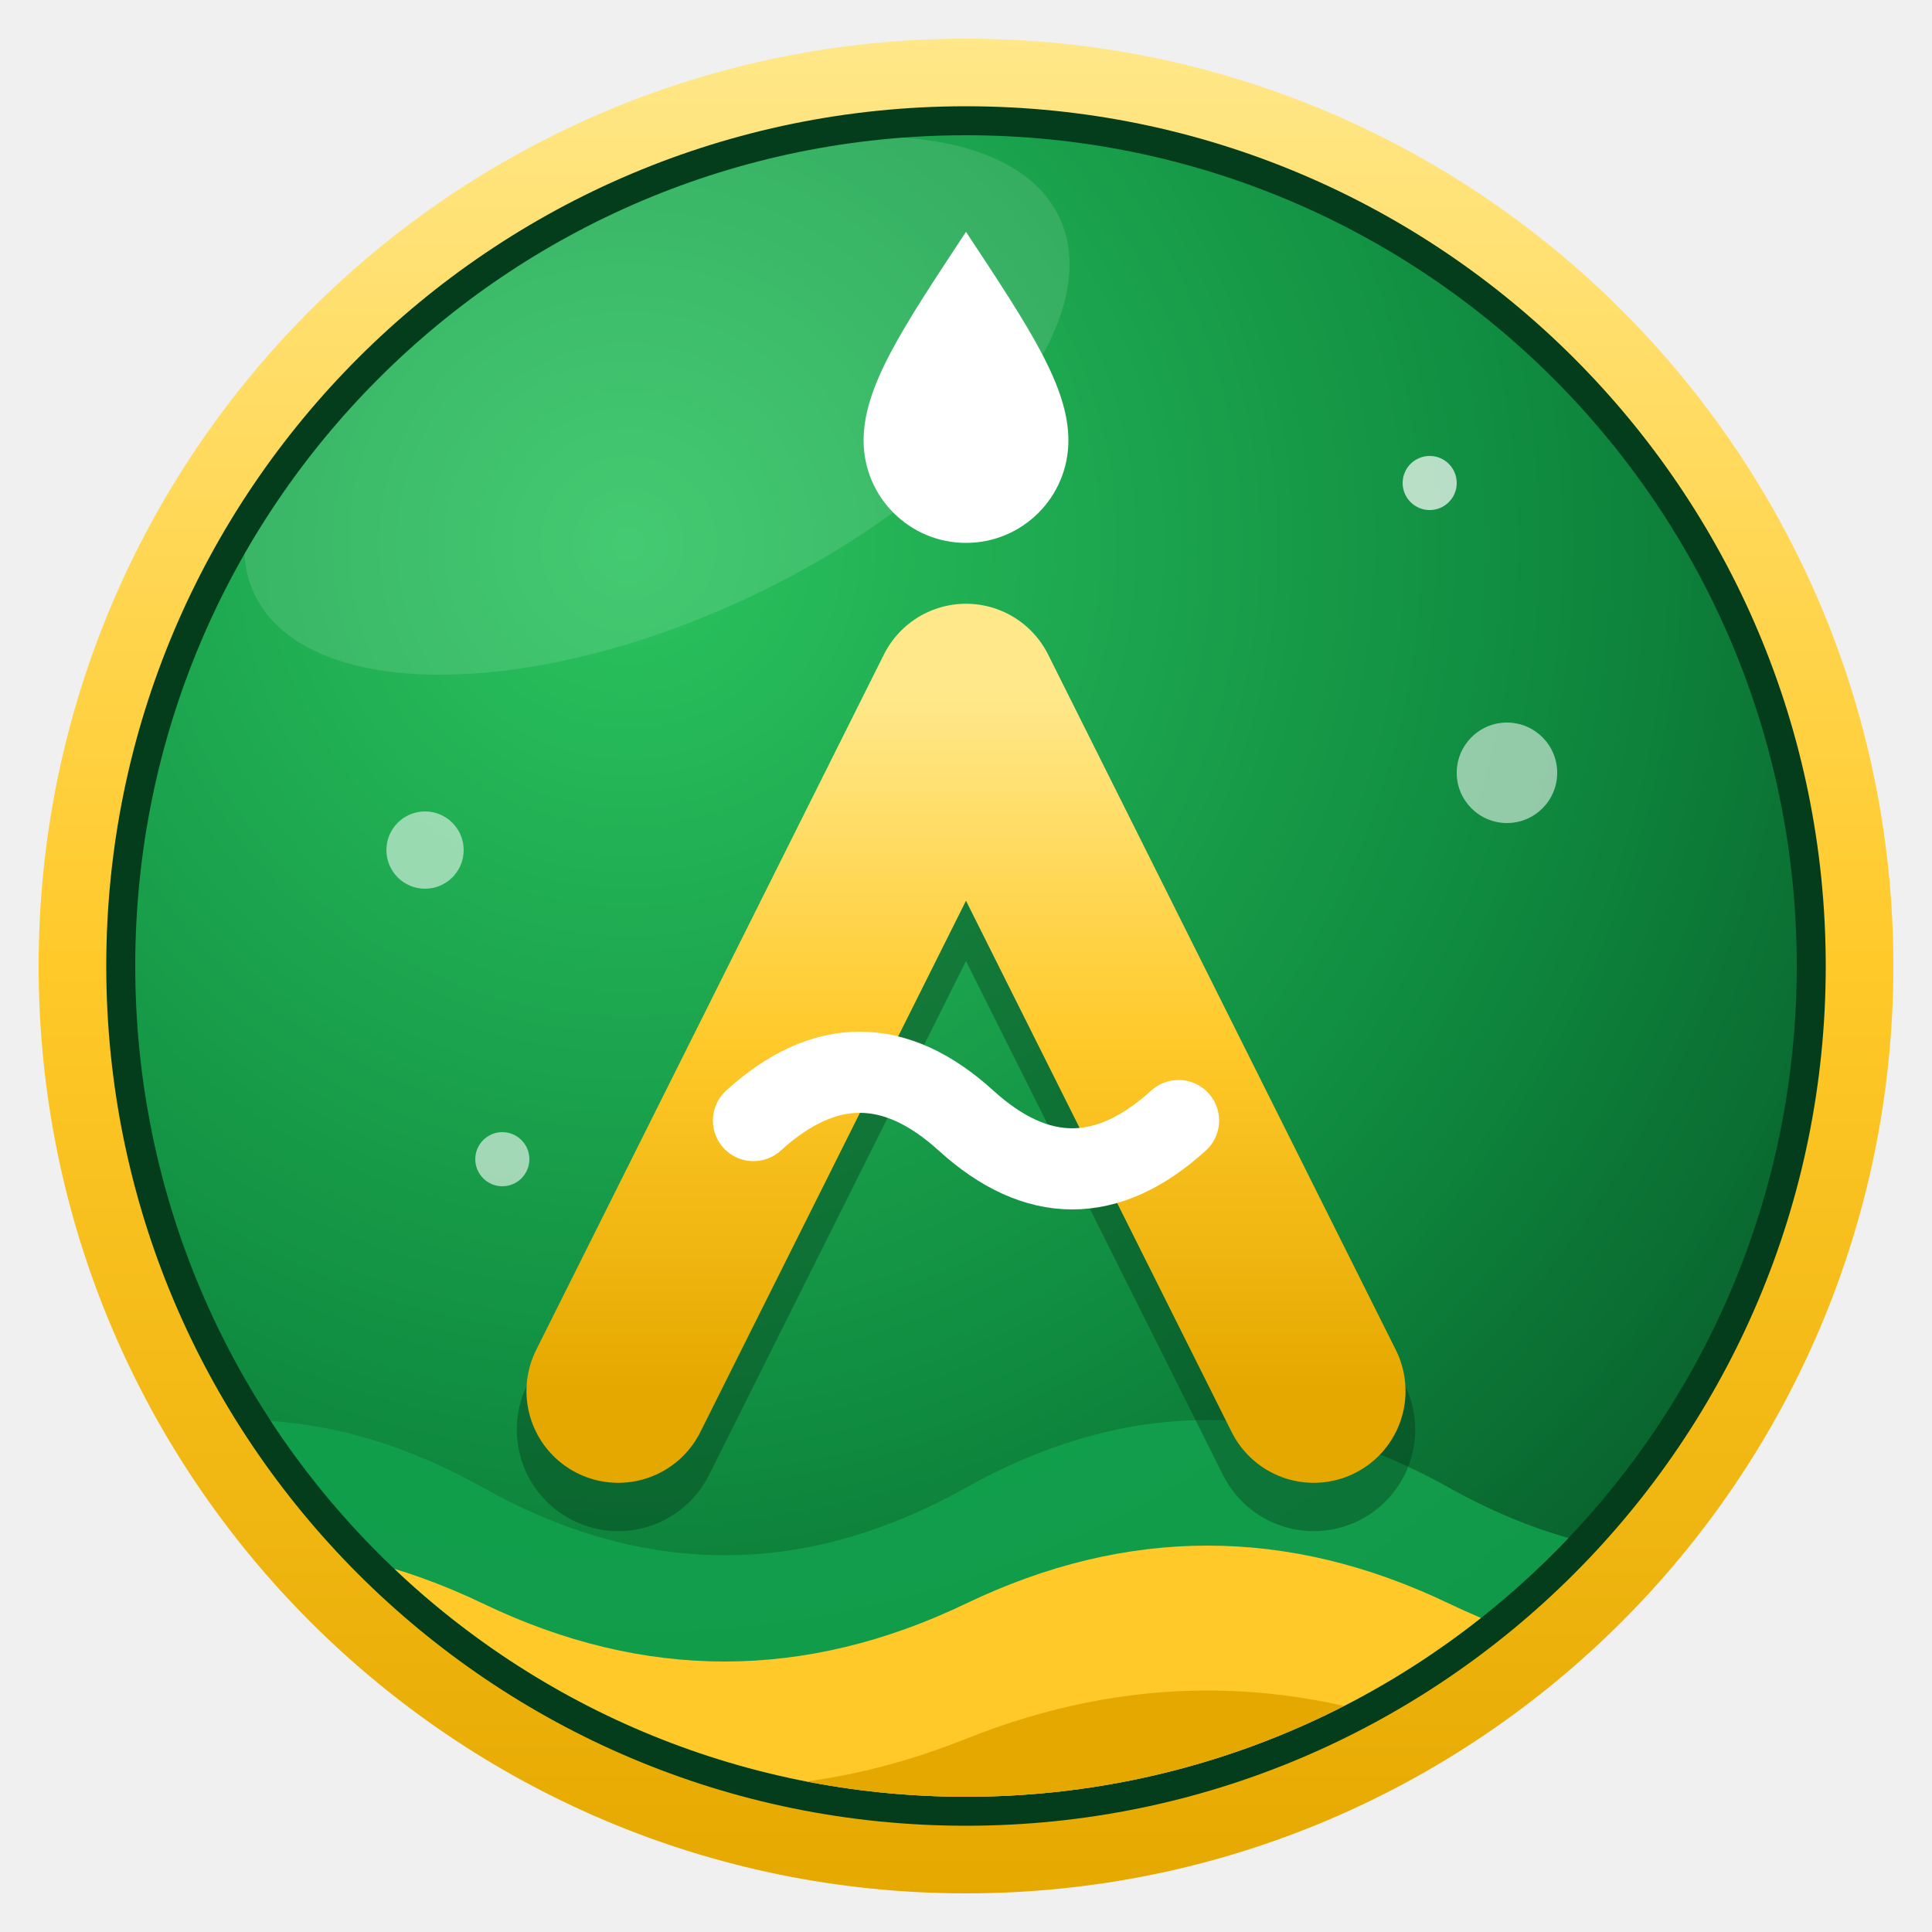
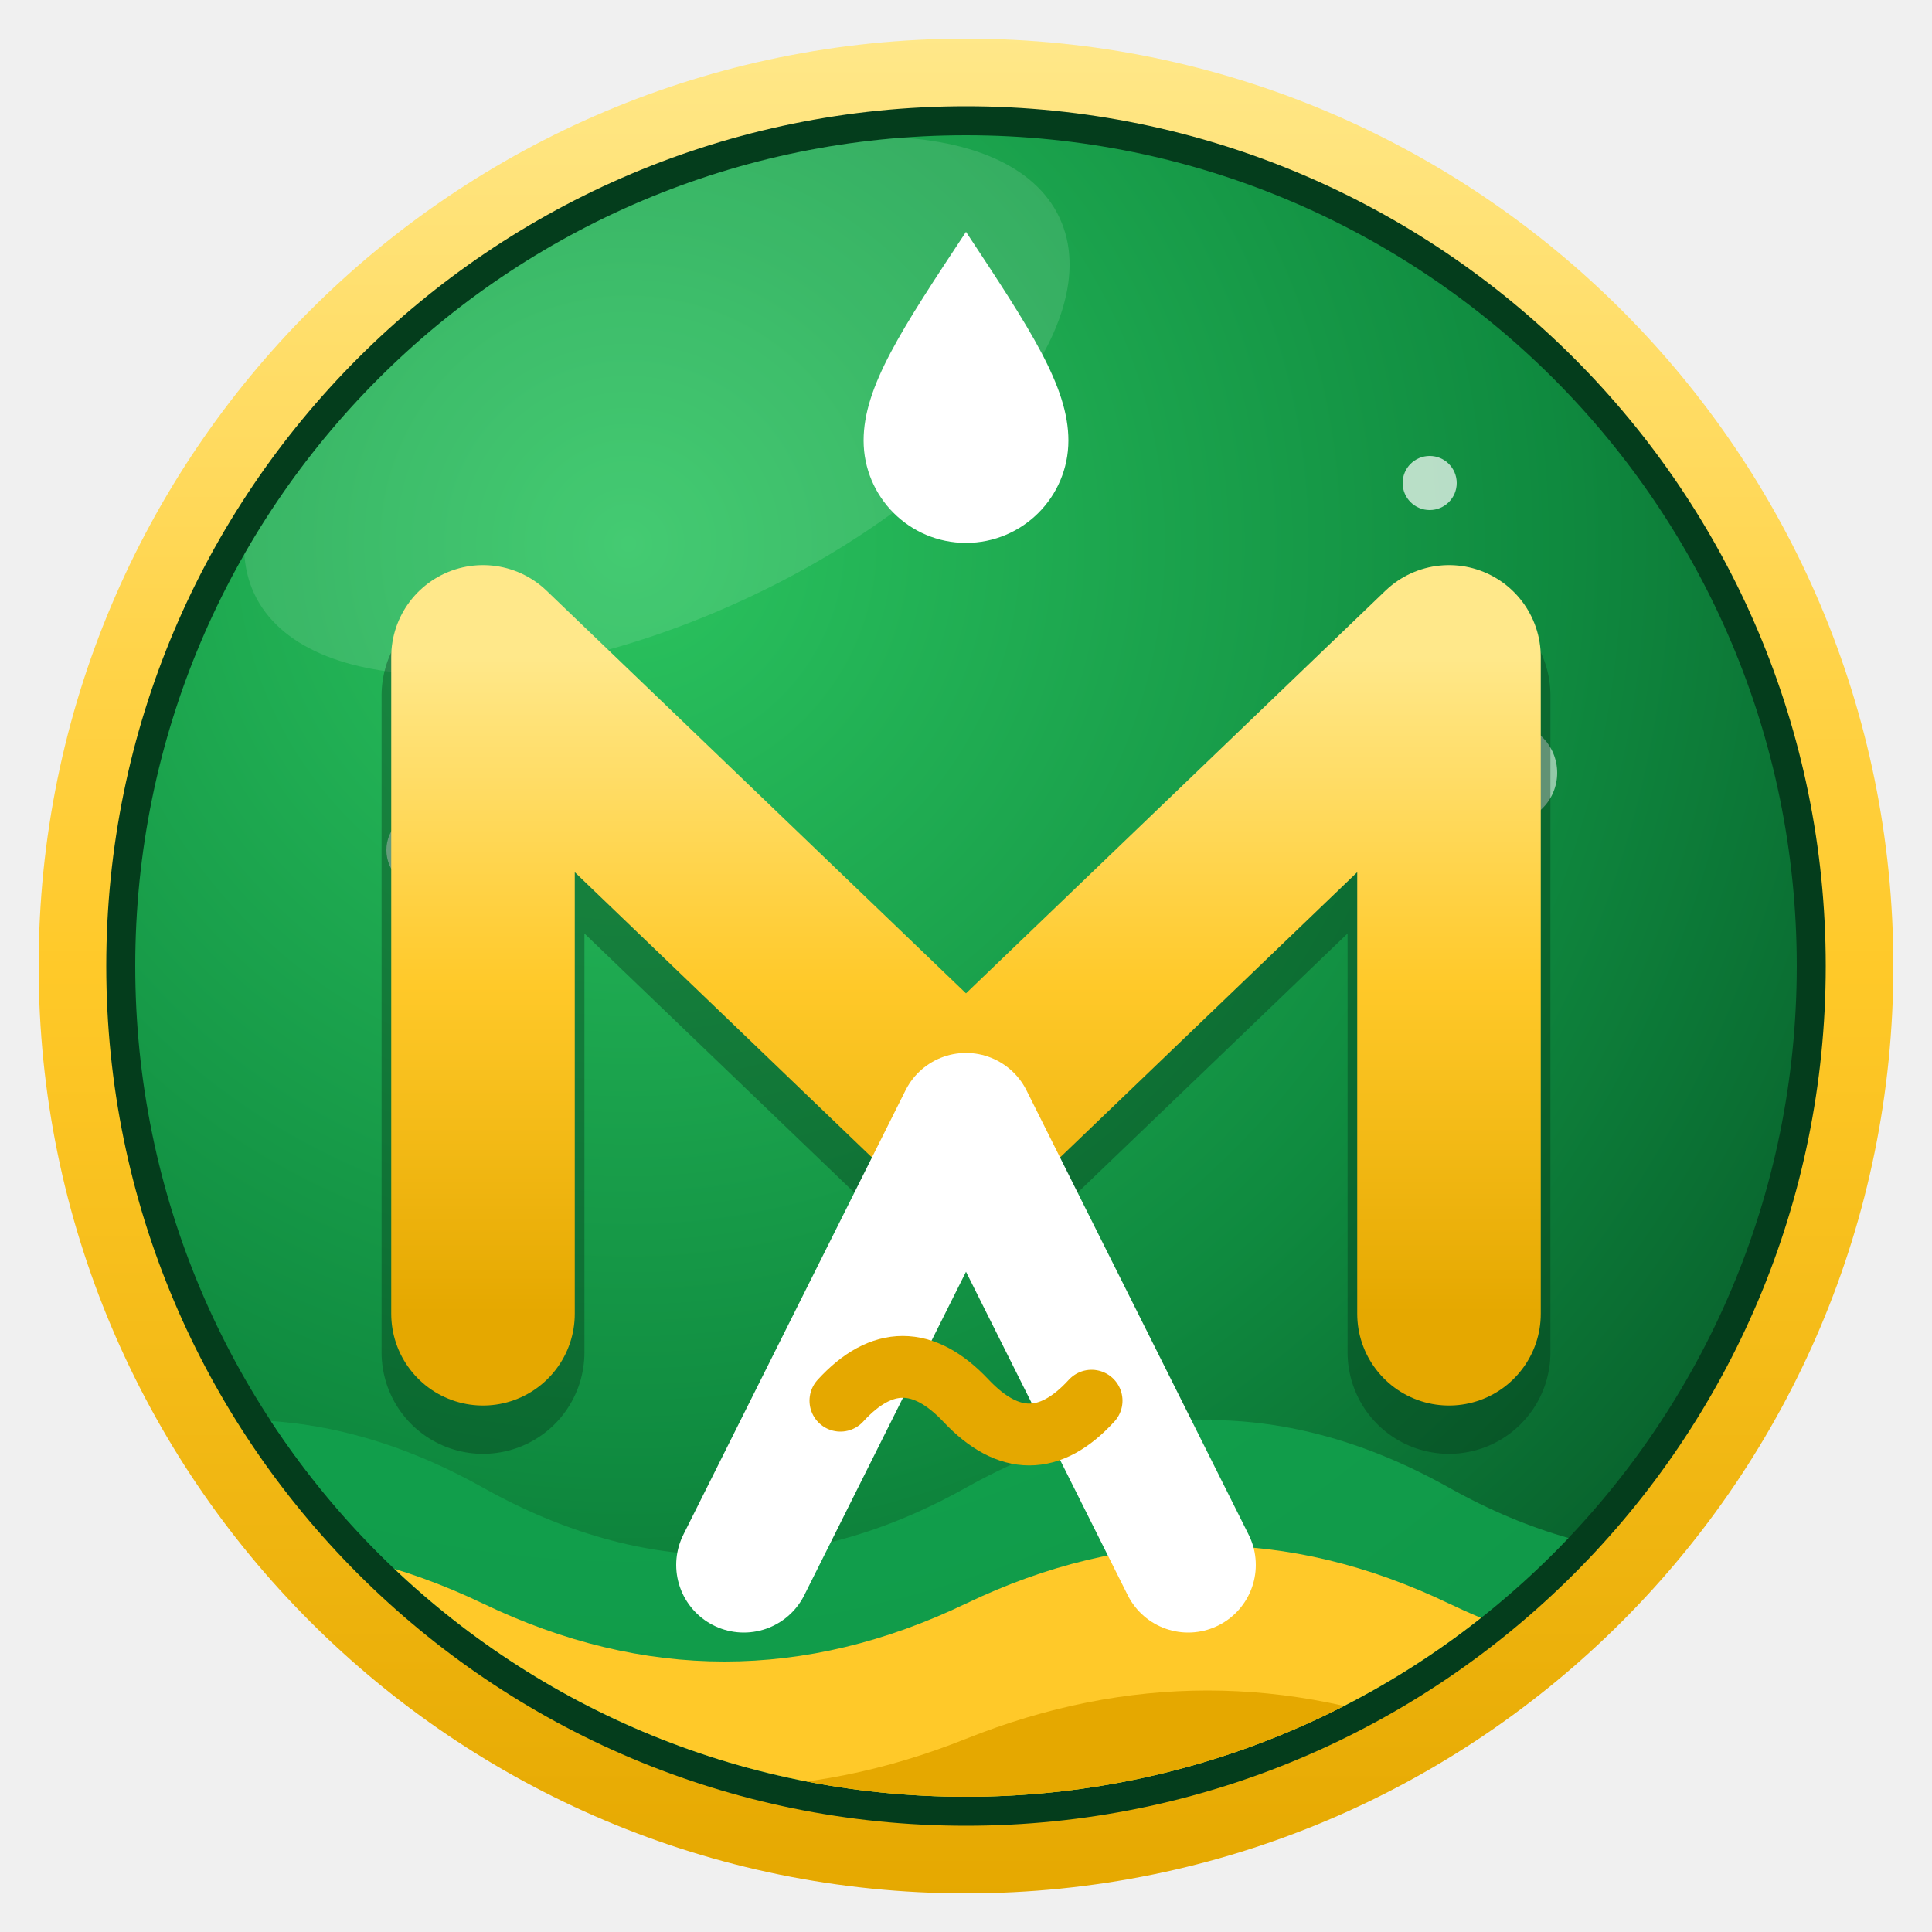
- <svg xmlns="http://www.w3.org/2000/svg" viewBox="0 0 100 100" role="img" aria-label="Albimar">
+ <svg xmlns="http://www.w3.org/2000/svg" viewBox="0 0 100 100" role="img" aria-label="Albmar">
  <defs>
    <radialGradient id="amGreen" cx=".3" cy=".25" r="1">
      <stop offset="0" stop-color="#2bc45f" />
      <stop offset=".55" stop-color="#0f8a3f" />
      <stop offset="1" stop-color="#054a22" />
    </radialGradient>
    <linearGradient id="amGold" x1="0" y1="0" x2="0" y2="1">
      <stop offset="0" stop-color="#FFE88A" />
      <stop offset=".5" stop-color="#FFC929" />
      <stop offset="1" stop-color="#E5A800" />
    </linearGradient>
    <clipPath id="amClip">
      <circle cx="50" cy="50" r="43" />
    </clipPath>
  </defs>
  <circle cx="50" cy="50" r="48" fill="url(#amGold)" />
  <circle cx="50" cy="50" r="44.5" fill="#043d1c" />
  <circle cx="50" cy="50" r="43" fill="url(#amGreen)" />
  <g clip-path="url(#amClip)">
    <path d="M0 77q12.5-7 25 0t25 0t25 0t25 0V100H0z" fill="#12a24d" opacity=".85" />
    <path d="M0 83q12.5-6 25 0t25 0t25 0t25 0V100H0z" fill="#FFC929" />
    <path d="M0 90q12.5-5 25 0t25 0t25 0t25 0V100H0z" fill="#E5A800" />
    <ellipse cx="34" cy="21" rx="23" ry="11" fill="#fff" opacity=".12" transform="rotate(-25 34 21)" />
  </g>
  <circle cx="22" cy="44" r="2" fill="#fff" opacity=".55" />
  <circle cx="78" cy="40" r="2.6" fill="#fff" opacity=".55" />
  <circle cx="74" cy="25" r="1.4" fill="#fff" opacity=".7" />
  <circle cx="26" cy="60" r="1.4" fill="#fff" opacity=".6" />
  <path d="M50 12c3.3 5 5.3 8 5.3 10.8a5.3 5.3 0 0 1-10.6 0C44.7 20 46.7 17 50 12z" fill="#fff" />
-   <path d="M32 74L50 38L68 74" fill="none" stroke="#032a14" stroke-width="10.5" stroke-linecap="round" stroke-linejoin="round" opacity=".35" />
-   <path d="M32 72L50 36L68 72" fill="none" stroke="url(#amGold)" stroke-width="9.5" stroke-linecap="round" stroke-linejoin="round" />
-   <path d="M39 58q5.5-5 11 0t11 0" fill="none" stroke="#fff" stroke-width="4.2" stroke-linecap="round" />
+   <path d="M25 68V34L50 58L75 34V68" fill="none" stroke="#032a14" stroke-width="10.5" stroke-linecap="round" stroke-linejoin="round" opacity=".35" transform="translate(0 2)" />
+   <path d="M25 68V34L50 58L75 34V68" fill="none" stroke="url(#amGold)" stroke-width="9.5" stroke-linecap="round" stroke-linejoin="round" />
+   <path d="M38.5 81L50 58L61.5 81" fill="none" stroke="#fff" stroke-width="7" stroke-linecap="round" stroke-linejoin="round" />
+   <path d="M43.5 72.5q3.2-3.5 6.5 0t6.5 0" fill="none" stroke="#E5A800" stroke-width="3.2" stroke-linecap="round" />
</svg>
